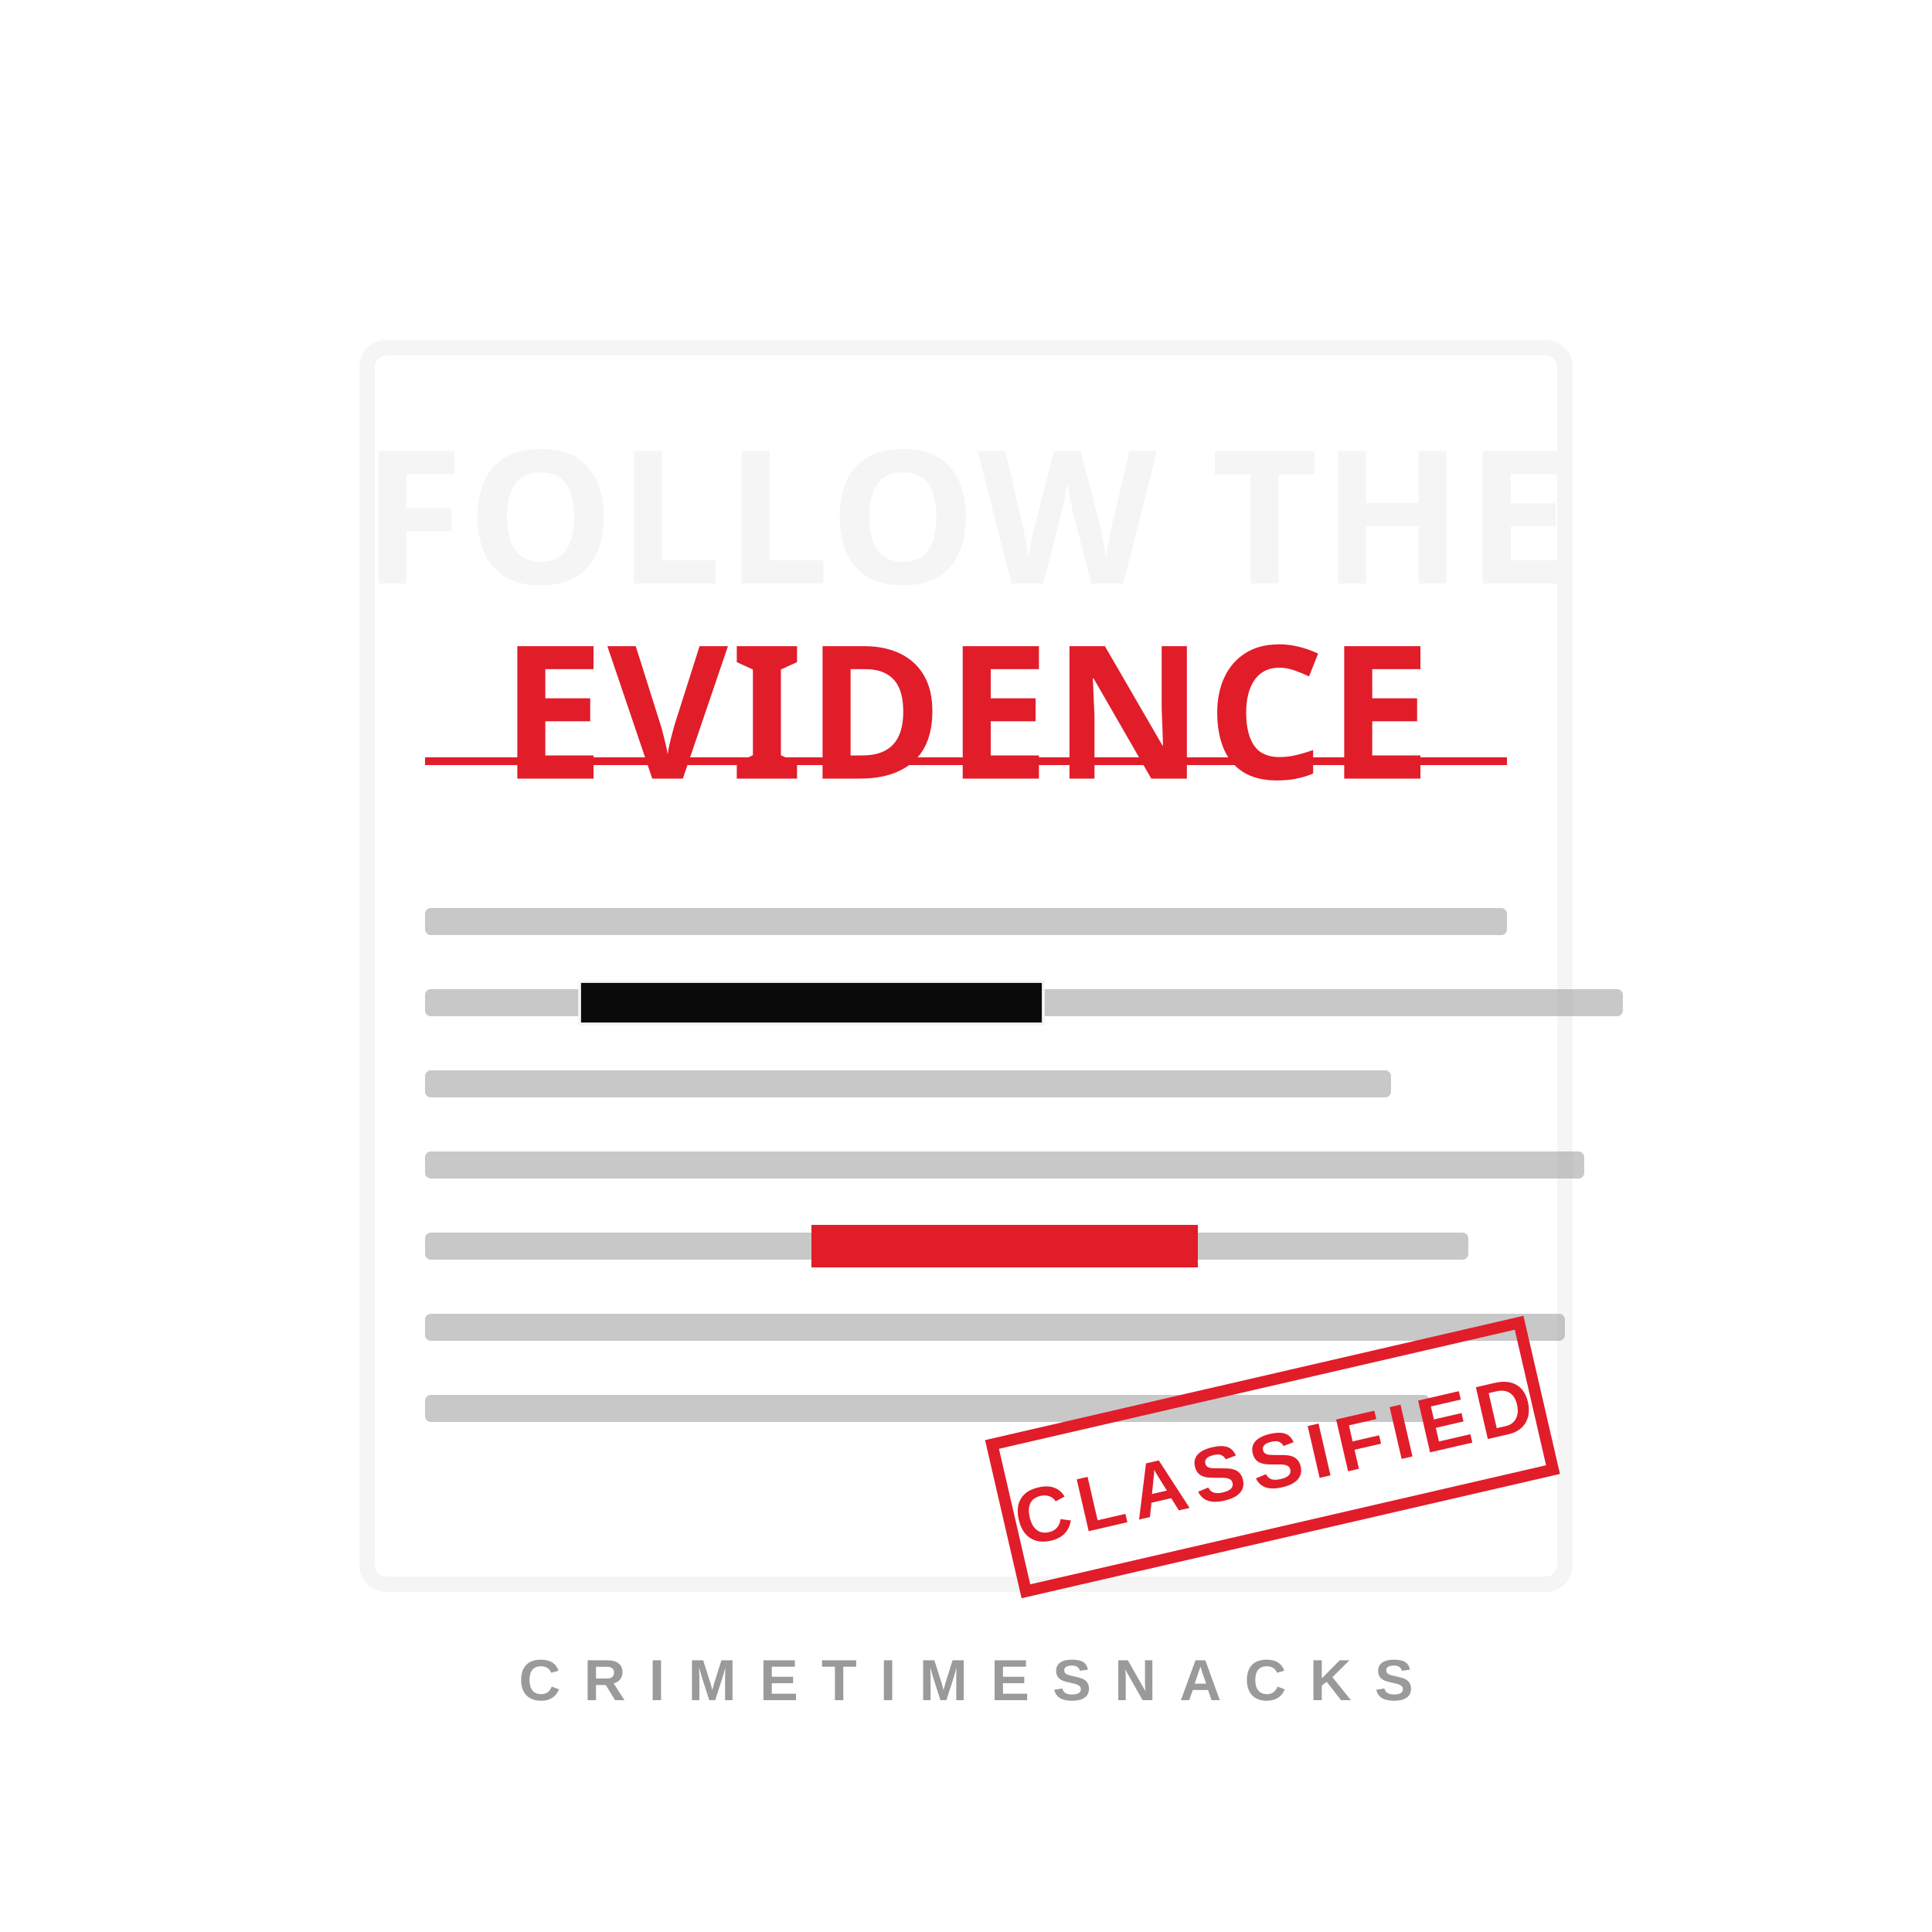
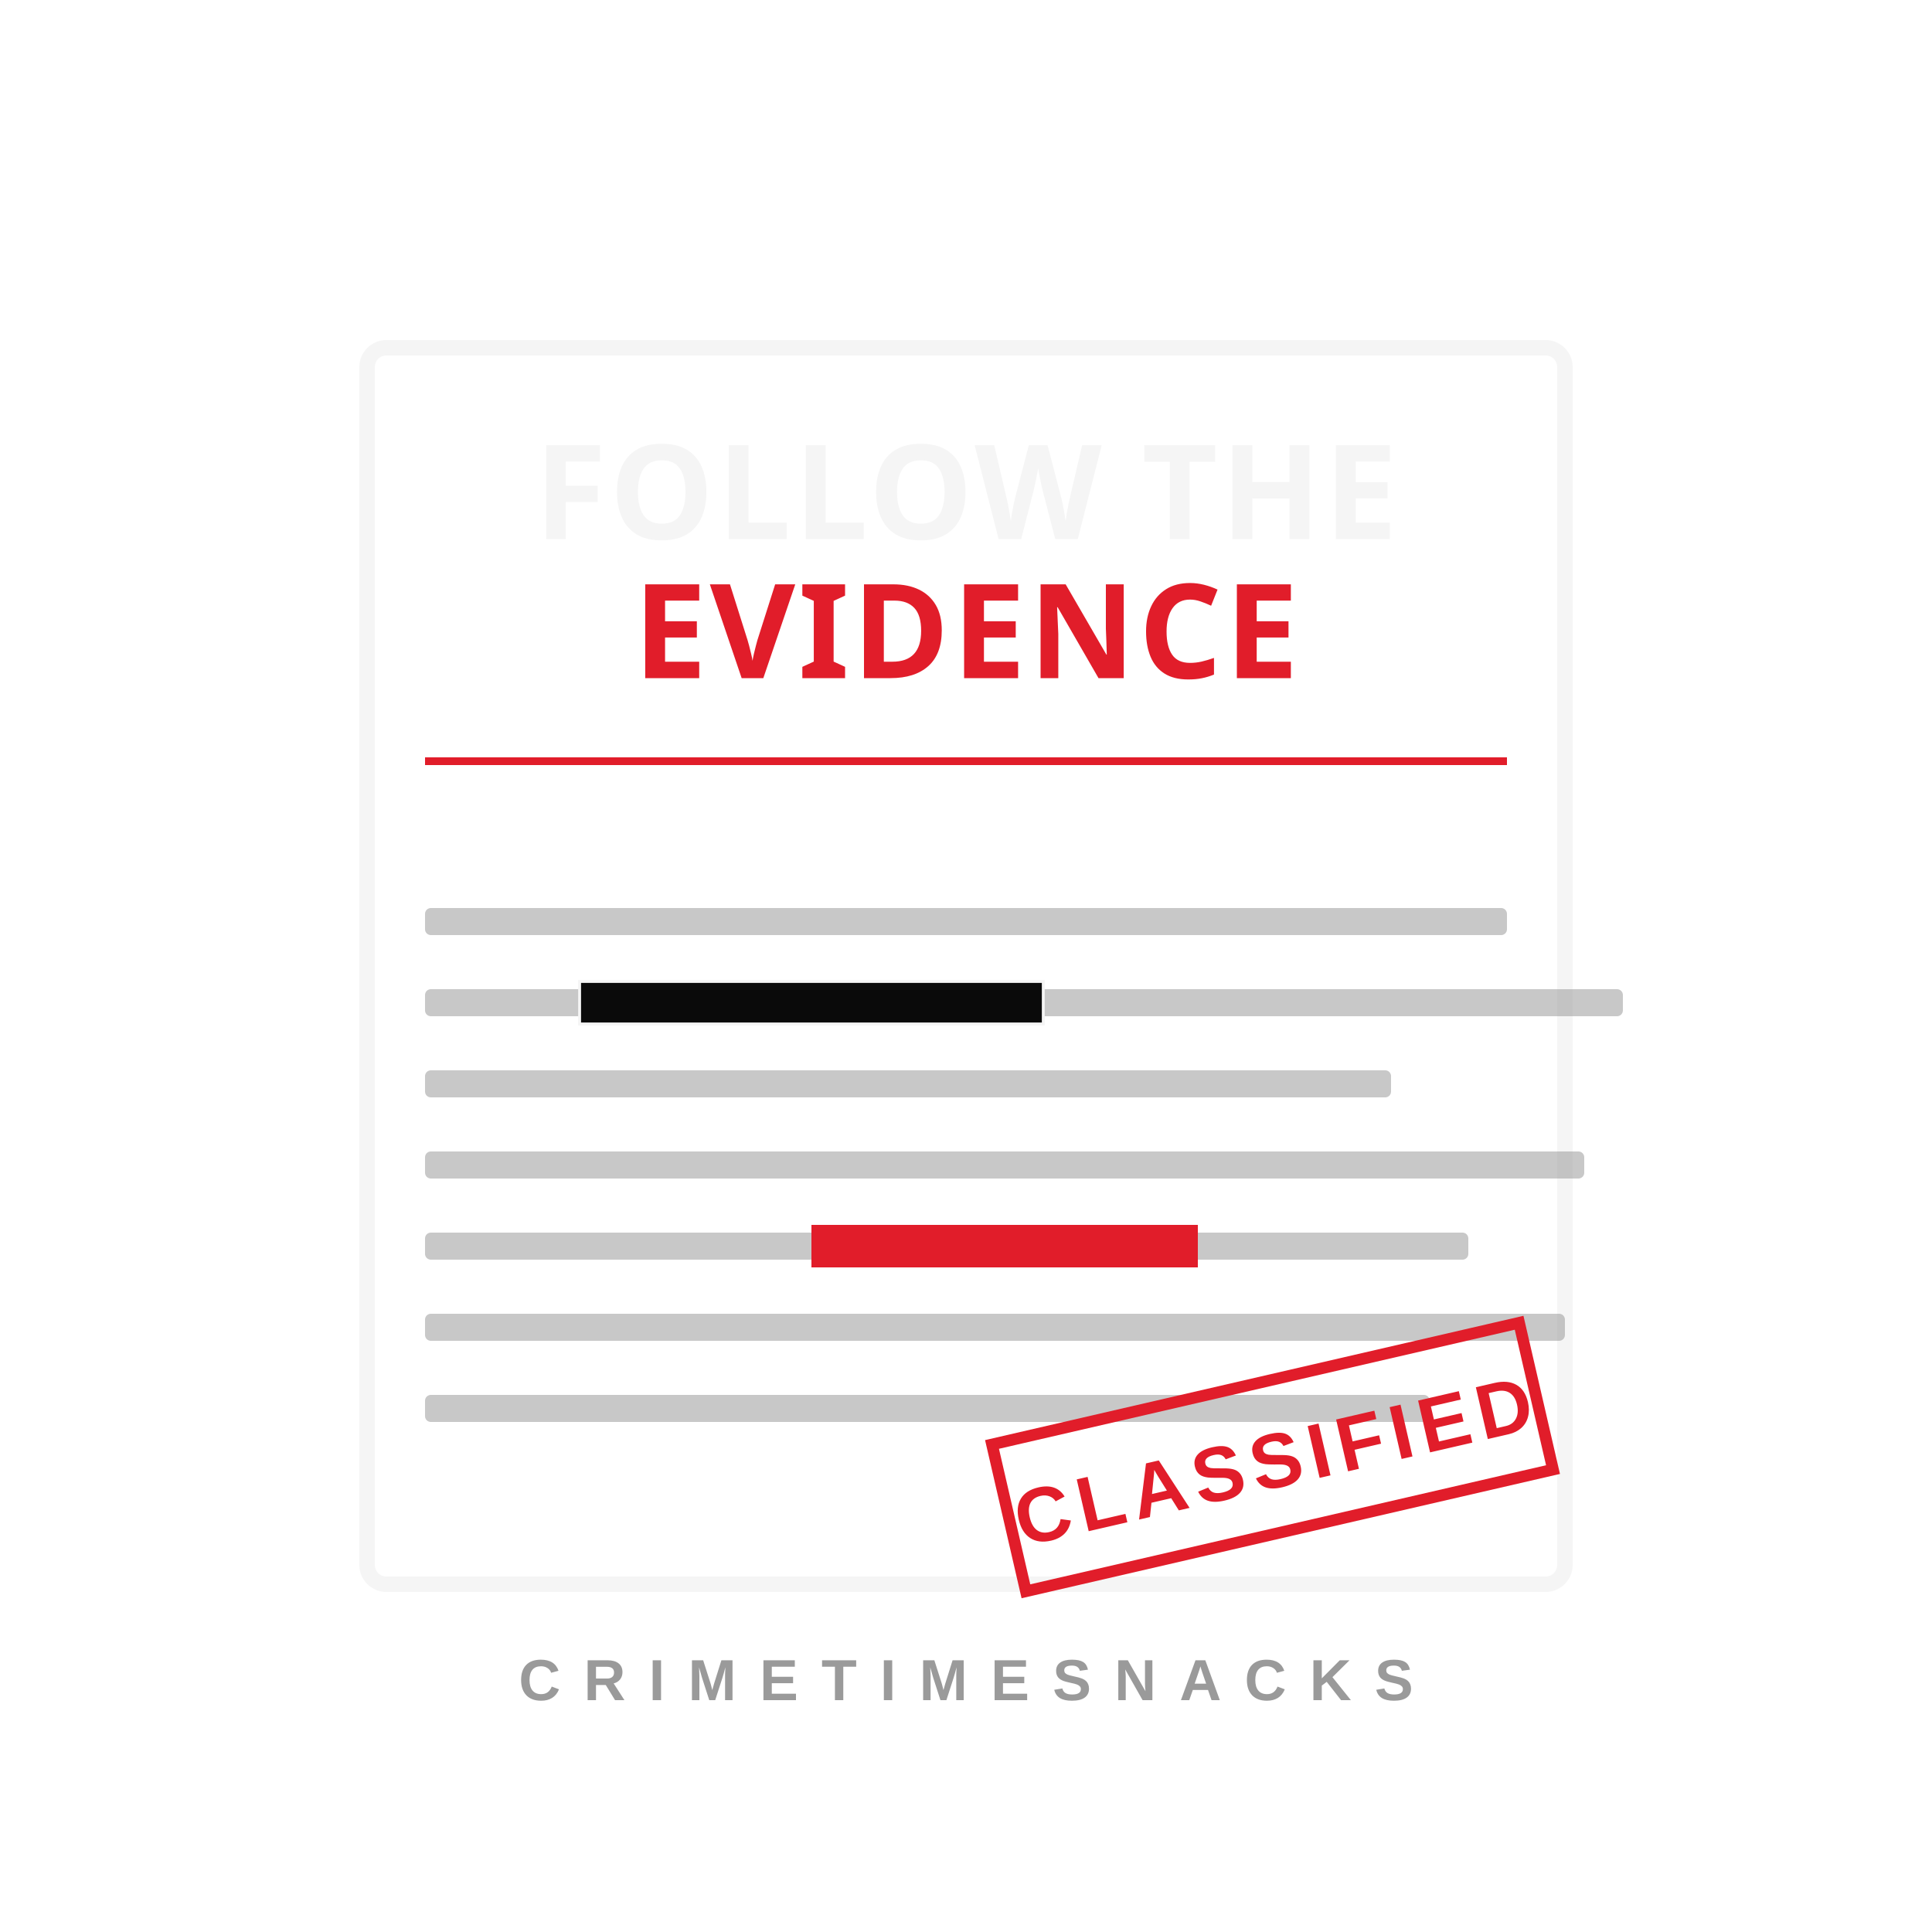
<svg xmlns="http://www.w3.org/2000/svg" viewBox="0 0 1000 1000" width="1000" height="1000" role="img" aria-label="Follow The / Evidence CrimeTimeSnacks design">
  <g>
    <rect x="190" y="180" width="620" height="640" rx="10" fill="none" stroke="#f5f5f5" stroke-width="8" />
-     <text x="500" y="302" font-family="'Montserrat','Arial Black',Impact,sans-serif" font-weight="900" font-size="96" letter-spacing="1.5" fill="#f5f5f5" text-anchor="middle">FOLLOW THE</text>
-     <text x="500" y="403" font-family="'Montserrat','Arial Black',Impact,sans-serif" font-weight="900" font-size="96" letter-spacing="1.5" fill="#e11d2a" text-anchor="middle">EVIDENCE</text>
+     <text x="500" y="279" font-family="'Montserrat','Arial Black',Impact,sans-serif" font-weight="900" font-size="68" letter-spacing="1.5" fill="#f5f5f5" text-anchor="middle" textLength="517" lengthAdjust="spacingAndGlyphs">FOLLOW THE</text>
+     <text x="500" y="351" font-family="'Montserrat','Arial Black',Impact,sans-serif" font-weight="900" font-size="68" letter-spacing="1.5" fill="#e11d2a" text-anchor="middle">EVIDENCE</text>
    <rect x="220" y="392" width="560" height="4" fill="#e11d2a" />
    <rect x="220" y="470" width="560" height="14" rx="3" fill="#9a9a9a" opacity="0.55" />
    <rect x="220" y="512" width="620" height="14" rx="3" fill="#9a9a9a" opacity="0.55" />
    <rect x="300" y="508" width="240" height="22" fill="#0a0a0a" stroke="#f5f5f5" stroke-width="1.5" />
    <rect x="220" y="554" width="500" height="14" rx="3" fill="#9a9a9a" opacity="0.55" />
    <rect x="220" y="596" width="600" height="14" rx="3" fill="#9a9a9a" opacity="0.55" />
    <rect x="220" y="638" width="540" height="14" rx="3" fill="#9a9a9a" opacity="0.55" />
    <rect x="420" y="634" width="200" height="22" fill="#e11d2a" />
    <rect x="220" y="680" width="590" height="14" rx="3" fill="#9a9a9a" opacity="0.55" />
    <rect x="220" y="722" width="520" height="14" rx="3" fill="#9a9a9a" opacity="0.55" />
    <g transform="rotate(-13 660 760)">
      <rect x="520" y="715" width="280" height="78" fill="none" stroke="#e11d2a" stroke-width="6" />
      <text x="660" y="770" font-family="'Montserrat',Arial,sans-serif" font-weight="900" font-size="40" letter-spacing="4" fill="#e11d2a" text-anchor="middle">CLASSIFIED</text>
    </g>
  </g>
  <text x="500" y="880" font-family="'Montserrat',Arial,sans-serif" font-weight="700" font-size="30" letter-spacing="12" fill="#9a9a9a" text-anchor="middle">CRIMETIMESNACKS</text>
</svg>
